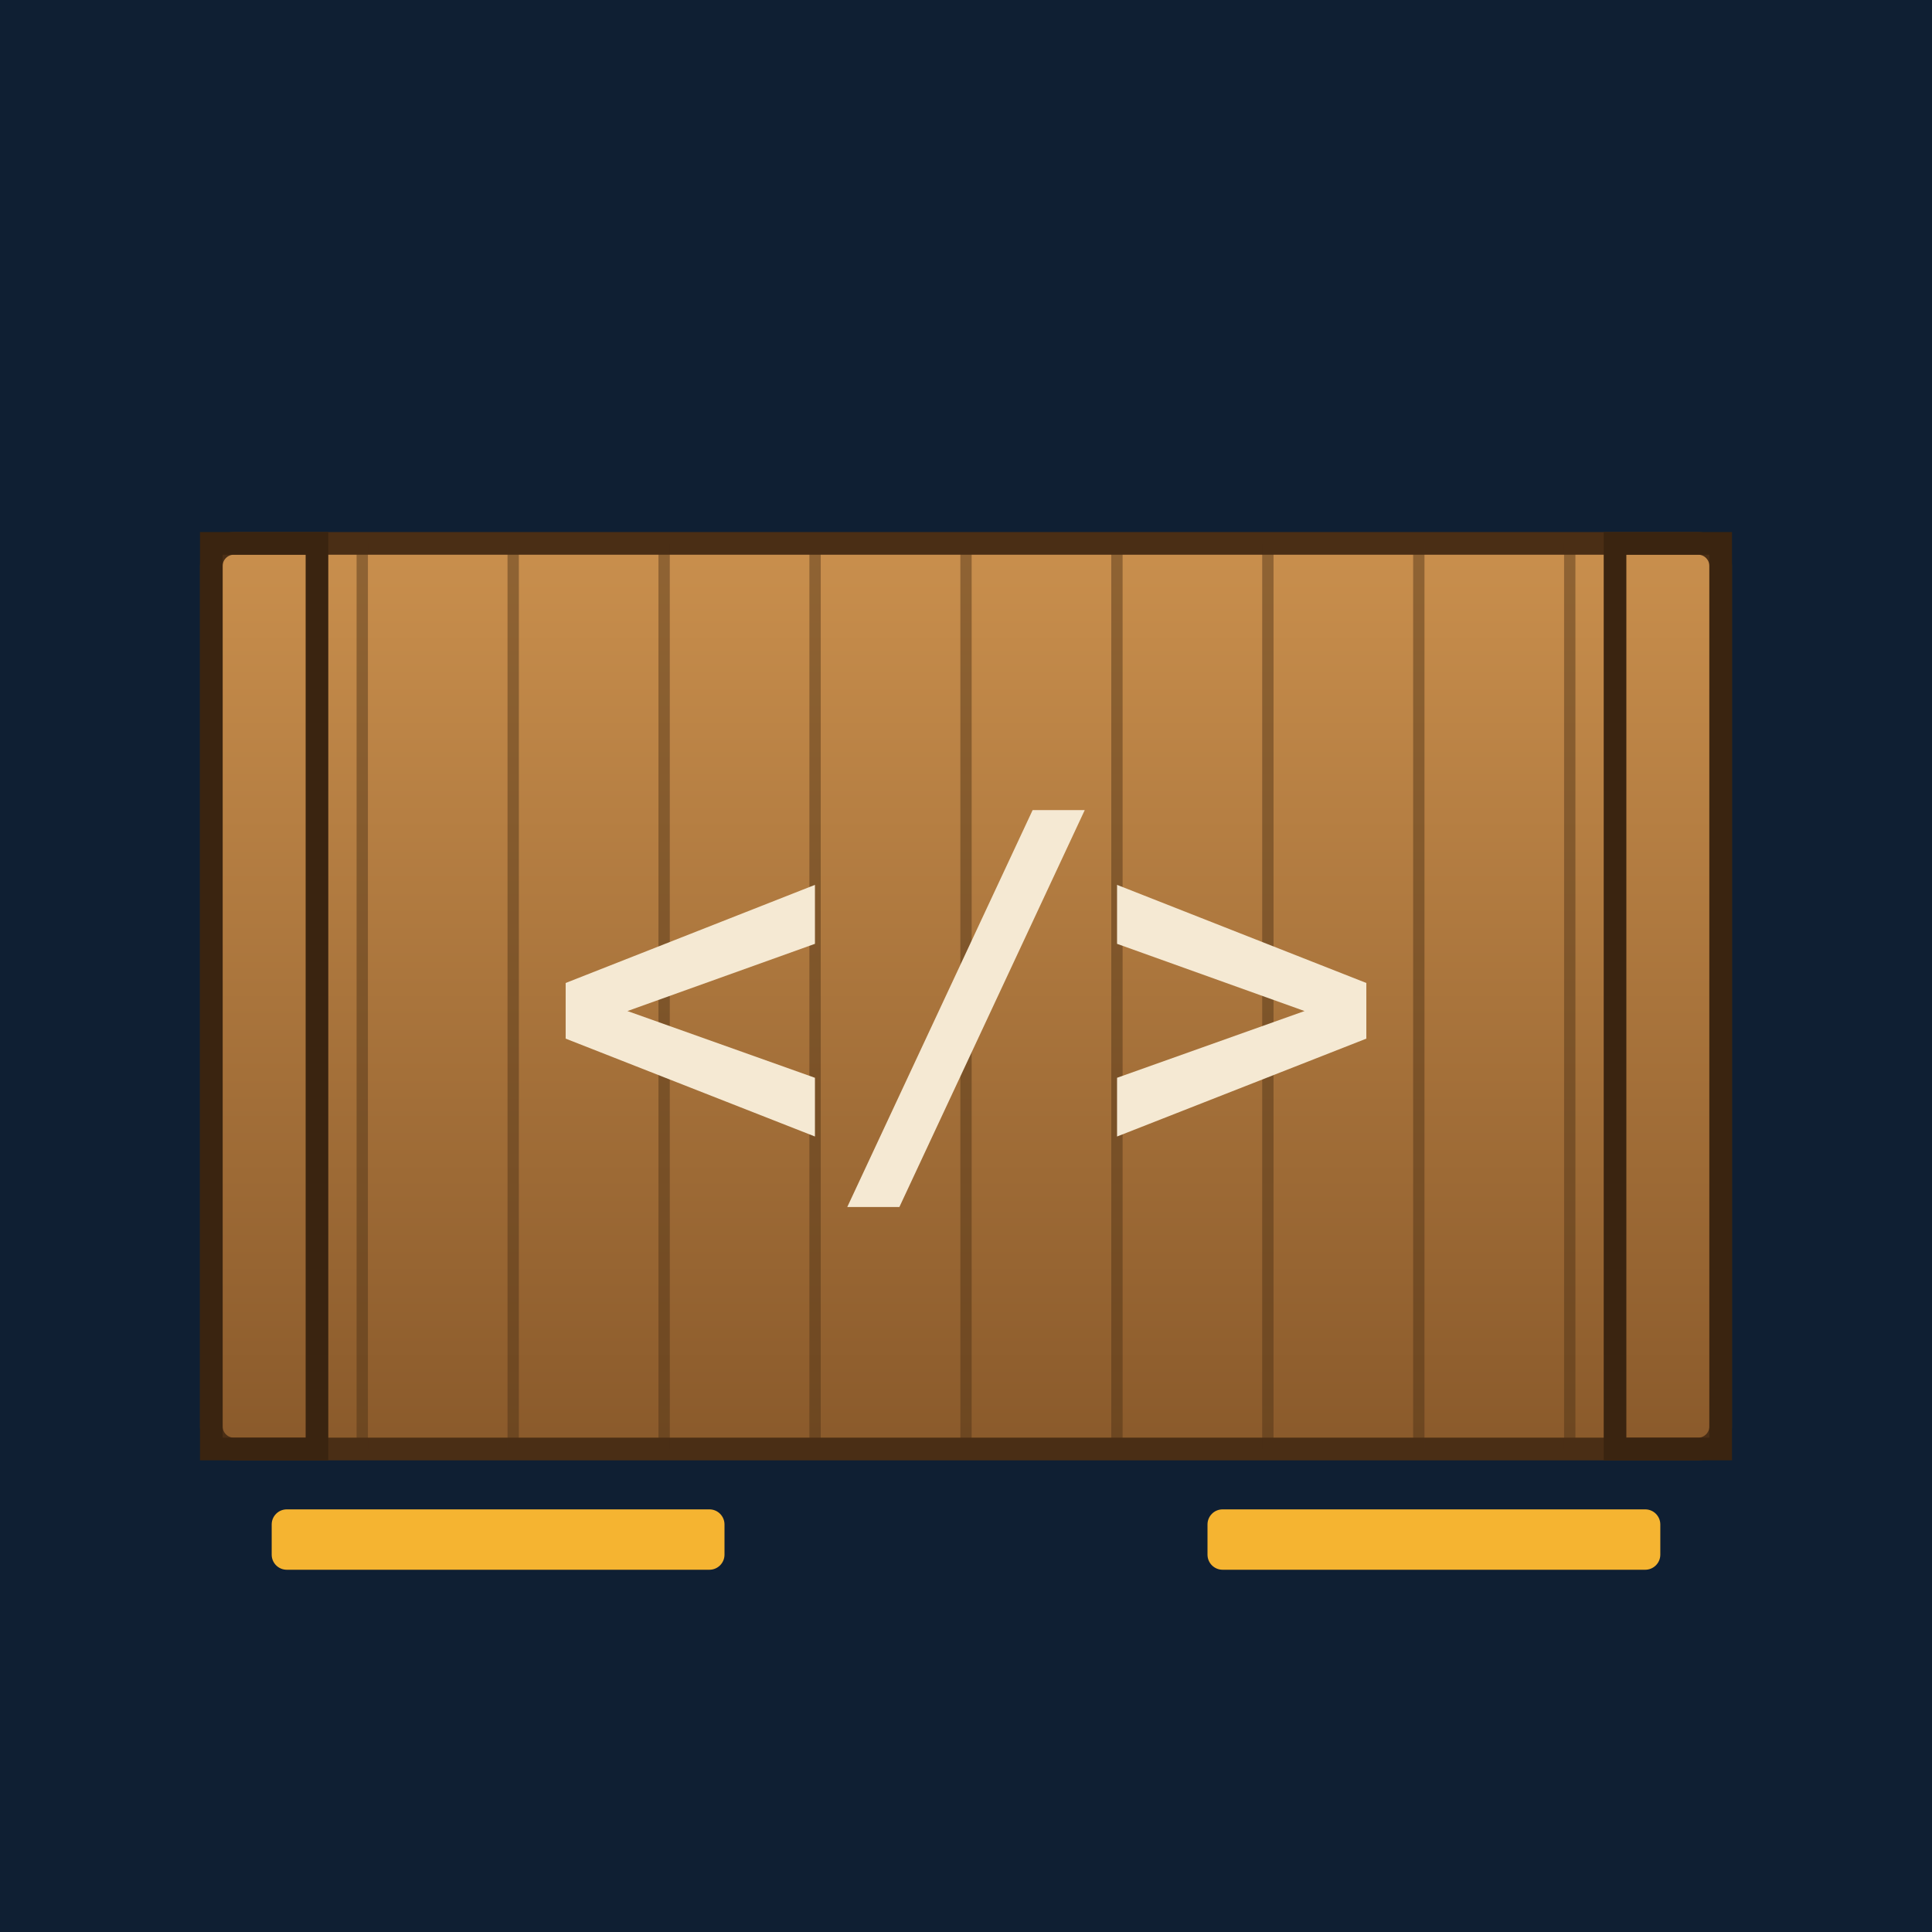
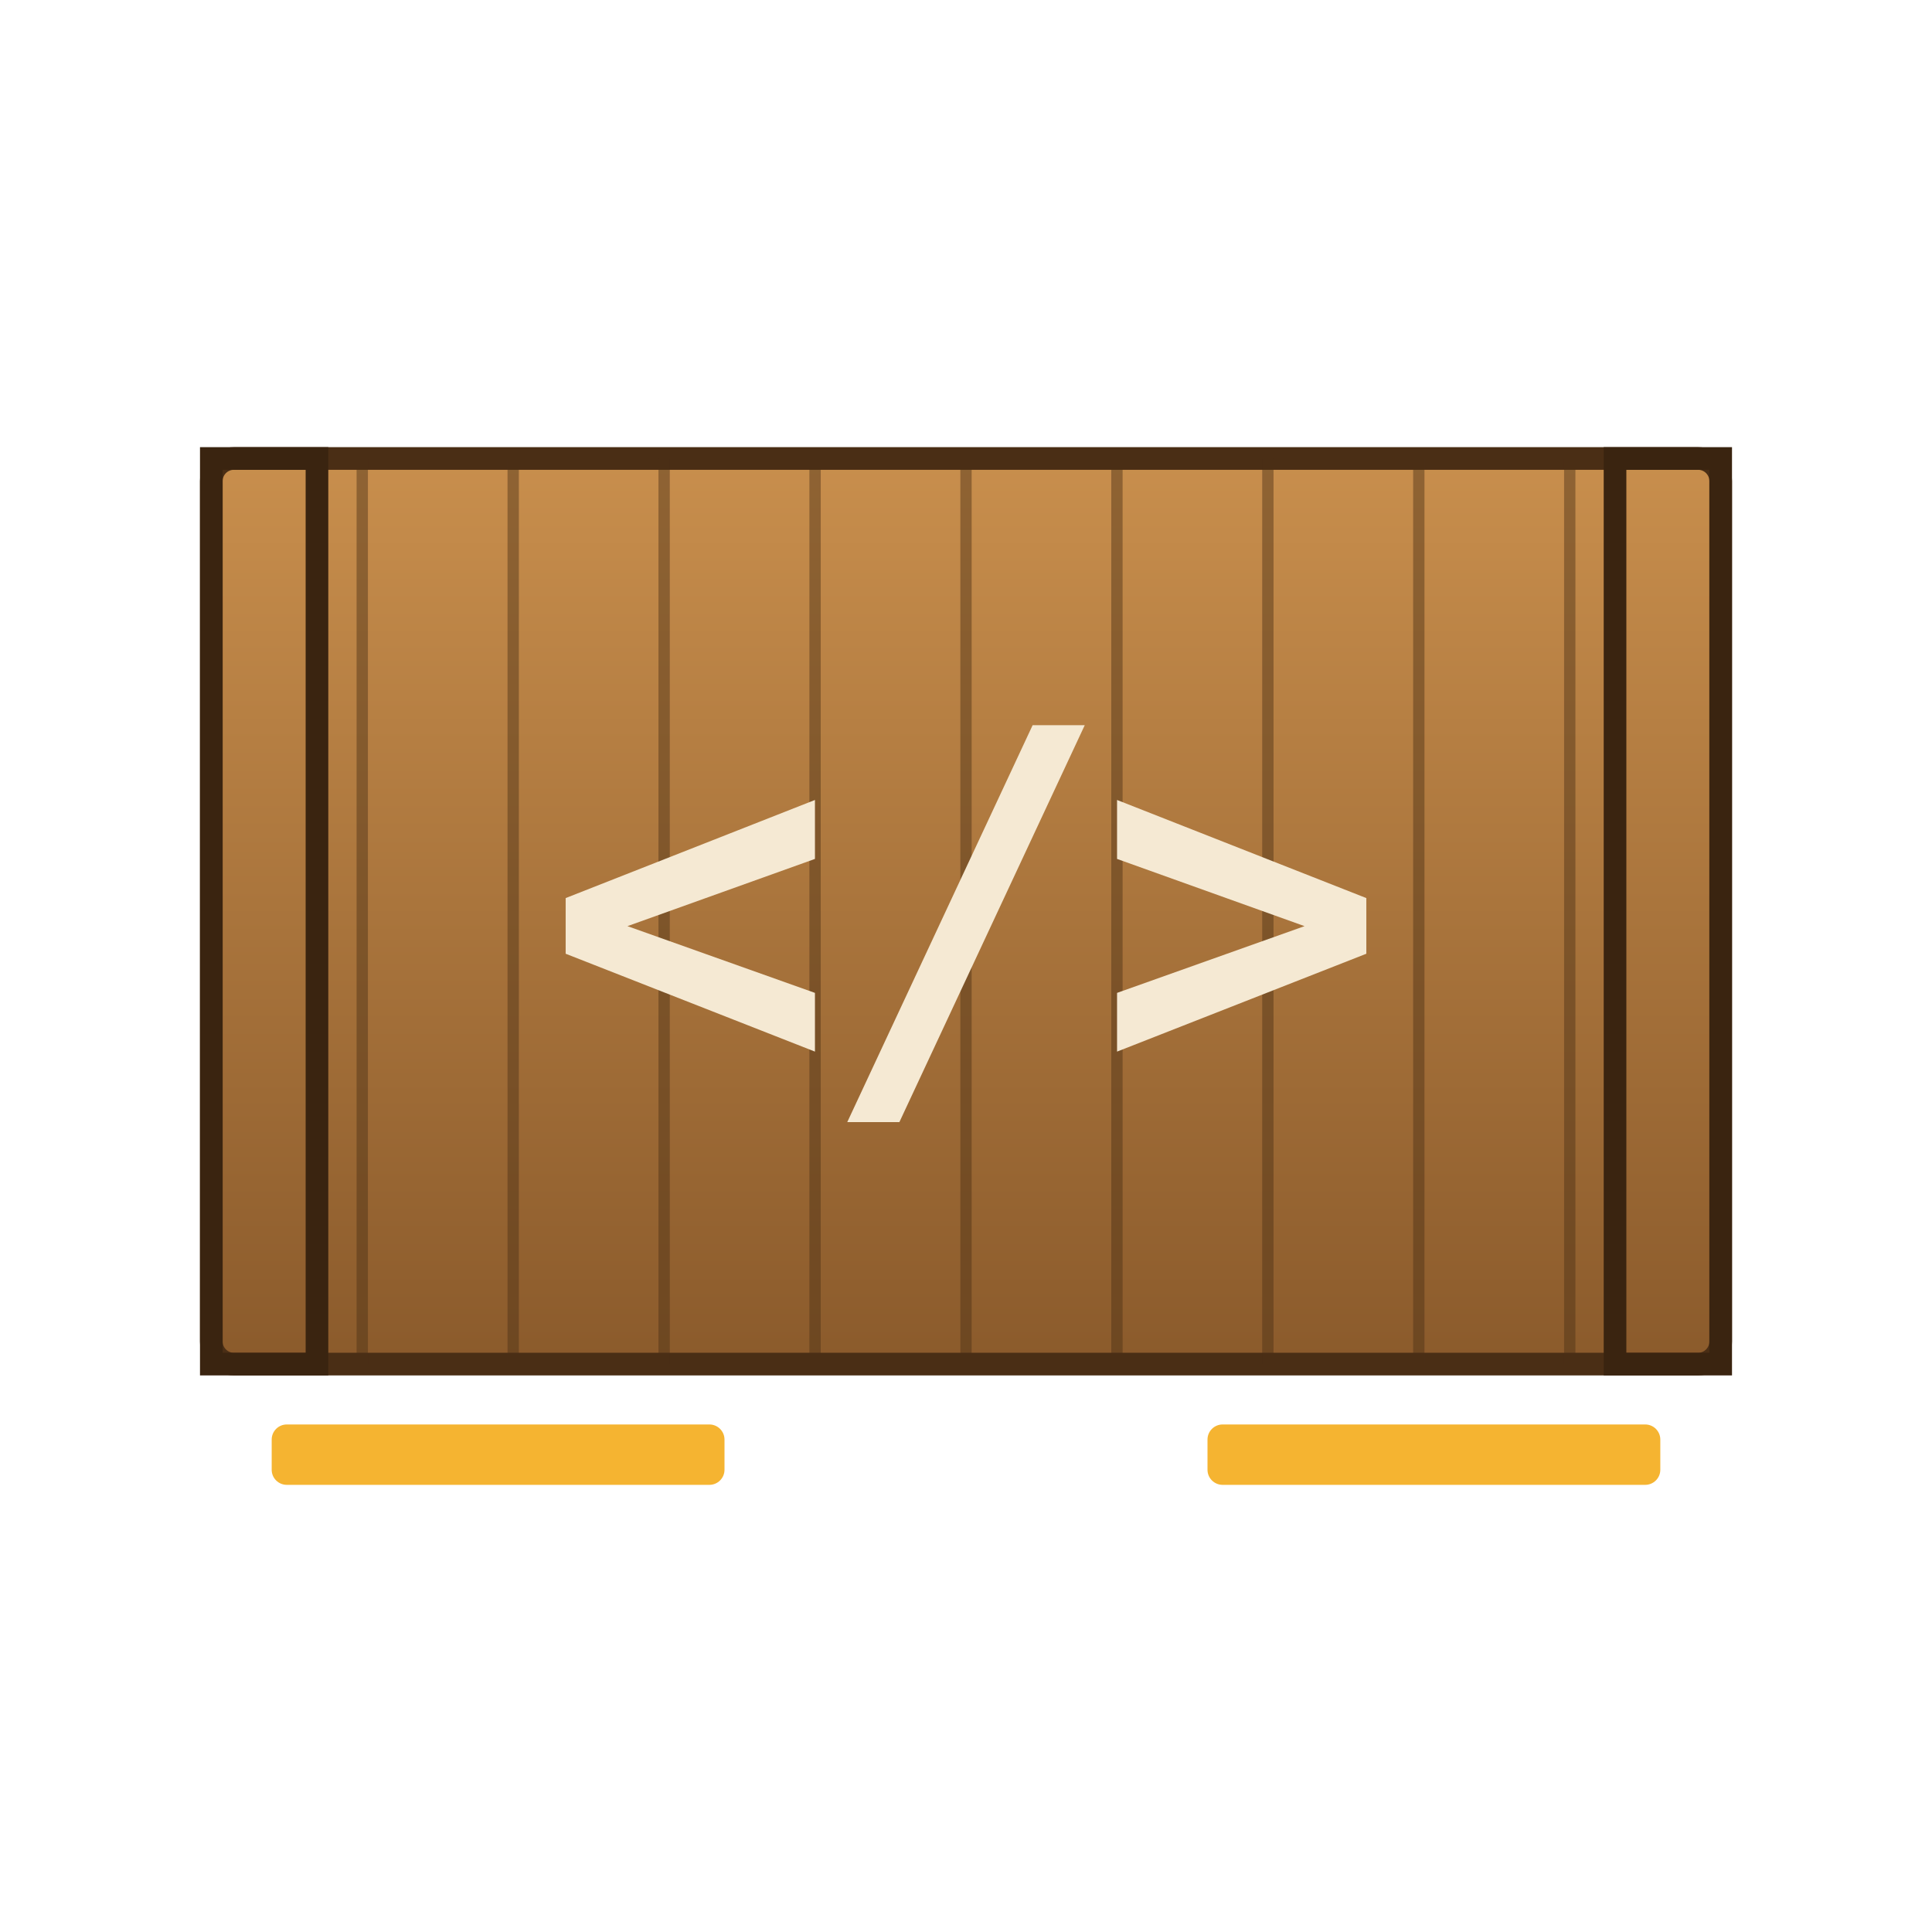
- <svg xmlns="http://www.w3.org/2000/svg" viewBox="0 0 256 256" width="256" height="256">
-   <defs>
-     <linearGradient id="boxGrad" x1="0%" y1="0%" x2="0%" y2="100%">
-       <stop offset="0%" stop-color="#c98f4d" />
-       <stop offset="100%" stop-color="#8a5a2b" />
+ <svg xmlns="http://www.w3.org/2000/svg" viewBox="0 0 256 256" width="256" height="256" version="1.1" id="svg14">
+   <defs id="defs2">
+     <linearGradient id="boxGrad" x1="-1.168" y1="-1.927" x2="-1.168" y2="156.089" gradientTransform="scale(1.284682,0.7784031)" gradientUnits="userSpaceOnUse">
+       <stop offset="0%" stop-color="#c98f4d" id="stop1" />
+       <stop offset="100%" stop-color="#8a5a2b" id="stop2" />
    </linearGradient>
  </defs>
-   <rect width="256" height="256" fill="#0f1f33" />
-   <g transform="translate(28,72)">
-     <rect x="0" y="0" width="200" height="120" fill="url(#boxGrad)" stroke="#4a2e15" stroke-width="3" rx="3" />
-     <g stroke="#4a2e15" stroke-width="1.5" opacity="0.45">
-       <line x1="20" y1="0" x2="20" y2="120" />
-       <line x1="40" y1="0" x2="40" y2="120" />
-       <line x1="60" y1="0" x2="60" y2="120" />
-       <line x1="80" y1="0" x2="80" y2="120" />
-       <line x1="100" y1="0" x2="100" y2="120" />
-       <line x1="120" y1="0" x2="120" y2="120" />
-       <line x1="140" y1="0" x2="140" y2="120" />
-       <line x1="160" y1="0" x2="160" y2="120" />
-       <line x1="180" y1="0" x2="180" y2="120" />
+   <g transform="translate(28,60.75)" id="g12">
+     <rect x="0" y="0" width="200" height="120" fill="url(#boxGrad)" stroke="#4a2e15" stroke-width="3" rx="3" id="rect3" style="fill:url(#boxGrad)" />
+     <g stroke="#4a2e15" stroke-width="1.5" opacity="0.45" id="g11">
+       <line x1="20" y1="0" x2="20" y2="120" id="line3" />
+       <line x1="40" y1="0" x2="40" y2="120" id="line4" />
+       <line x1="60" y1="0" x2="60" y2="120" id="line5" />
+       <line x1="80" y1="0" x2="80" y2="120" id="line6" />
+       <line x1="100" y1="0" x2="100" y2="120" id="line7" />
+       <line x1="120" y1="0" x2="120" y2="120" id="line8" />
+       <line x1="140" y1="0" x2="140" y2="120" id="line9" />
+       <line x1="160" y1="0" x2="160" y2="120" id="line10" />
+       <line x1="180" y1="0" x2="180" y2="120" id="line11" />
    </g>
-     <rect x="0" y="0" width="14" height="120" fill="none" stroke="#3a2410" stroke-width="3" />
-     <rect x="186" y="0" width="14" height="120" fill="none" stroke="#3a2410" stroke-width="3" />
+     <rect x="0" y="0" width="14" height="120" fill="none" stroke="#3a2410" stroke-width="3" id="rect11" />
+     <rect x="186" y="0" width="14" height="120" fill="none" stroke="#3a2410" stroke-width="3" id="rect12" />
  </g>
-   <g fill="#f5e9d3" font-family="Menlo, Consolas, monospace" font-weight="700" font-size="64" text-anchor="middle">
-     <text x="128" y="154" letter-spacing="-2">&lt;/&gt;</text>
+   <g fill="#f5e9d3" font-family="Menlo, Consolas, monospace" font-weight="700" font-size="64px" text-anchor="middle" id="g13" transform="translate(0,-11.25)">
+     <text x="128" y="154" letter-spacing="-2" id="text12">&lt;/&gt;</text>
  </g>
-   <g fill="#f5b431">
-     <rect x="36" y="200" width="60" height="8" rx="2" />
-     <rect x="160" y="200" width="60" height="8" rx="2" />
+   <g fill="#f5b431" id="g14" transform="translate(0,-11.25)">
+     <rect x="36" y="200" width="60" height="8" rx="2" id="rect13" />
+     <rect x="160" y="200" width="60" height="8" rx="2" id="rect14" />
  </g>
</svg>
